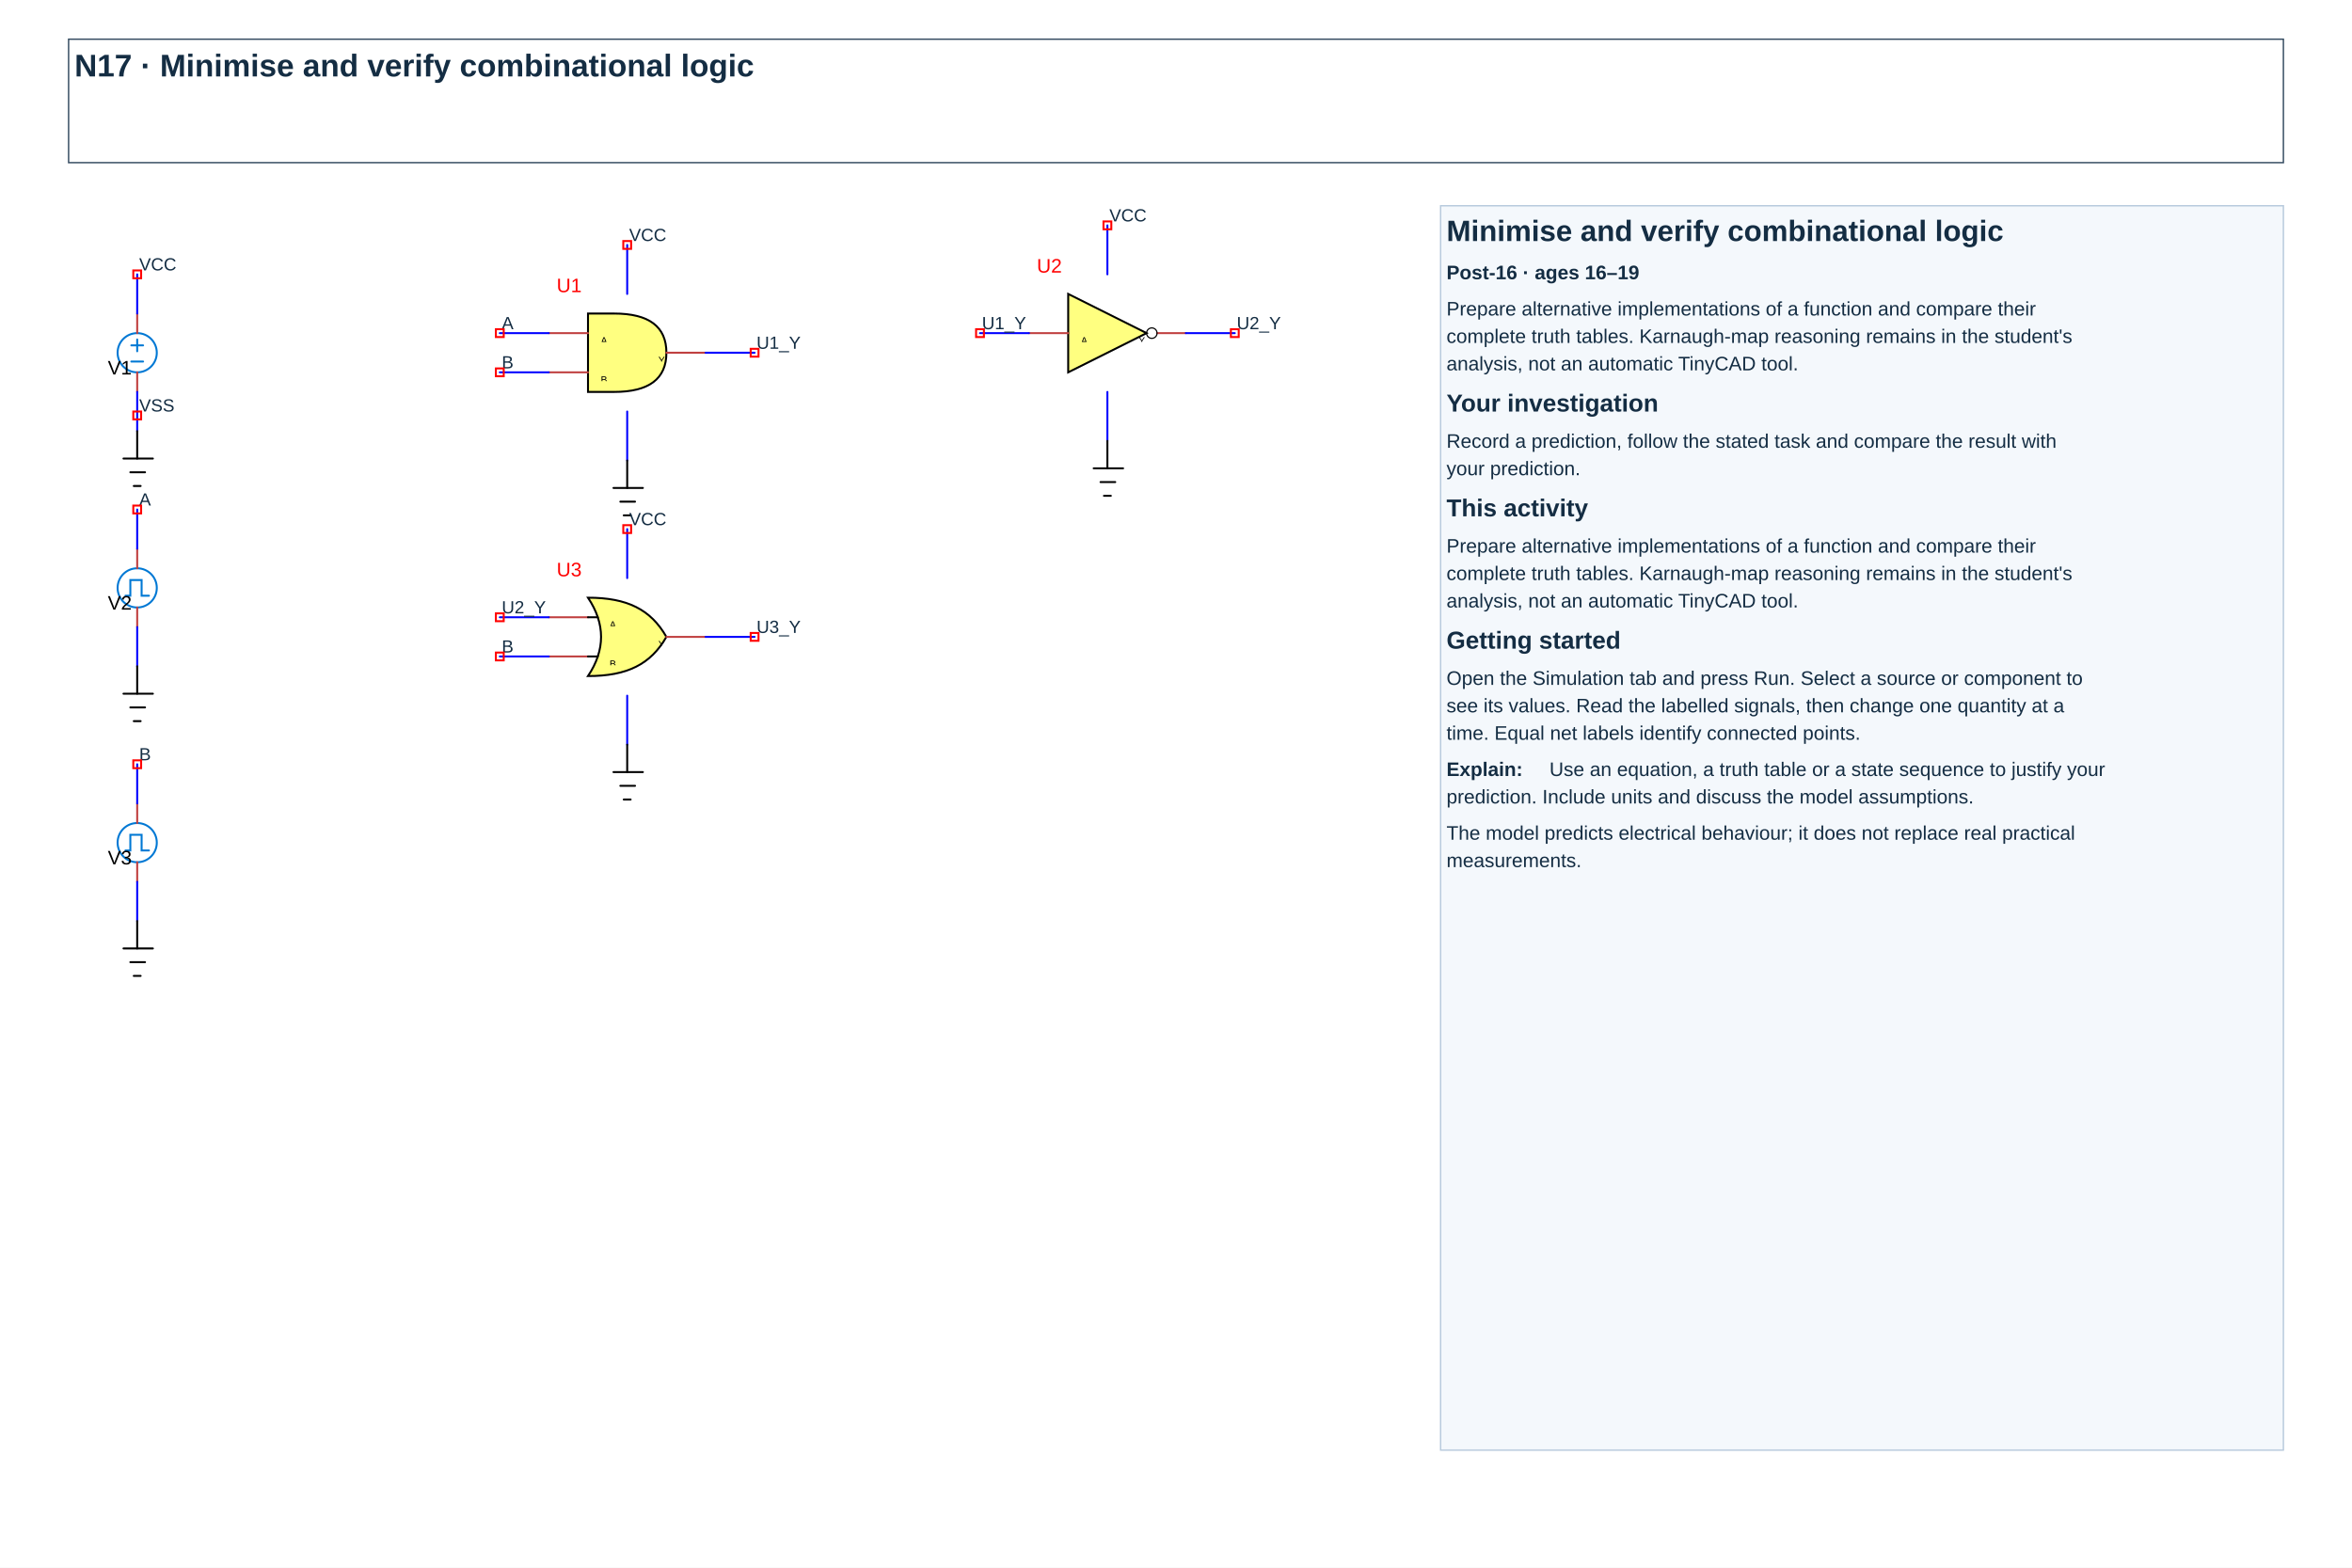
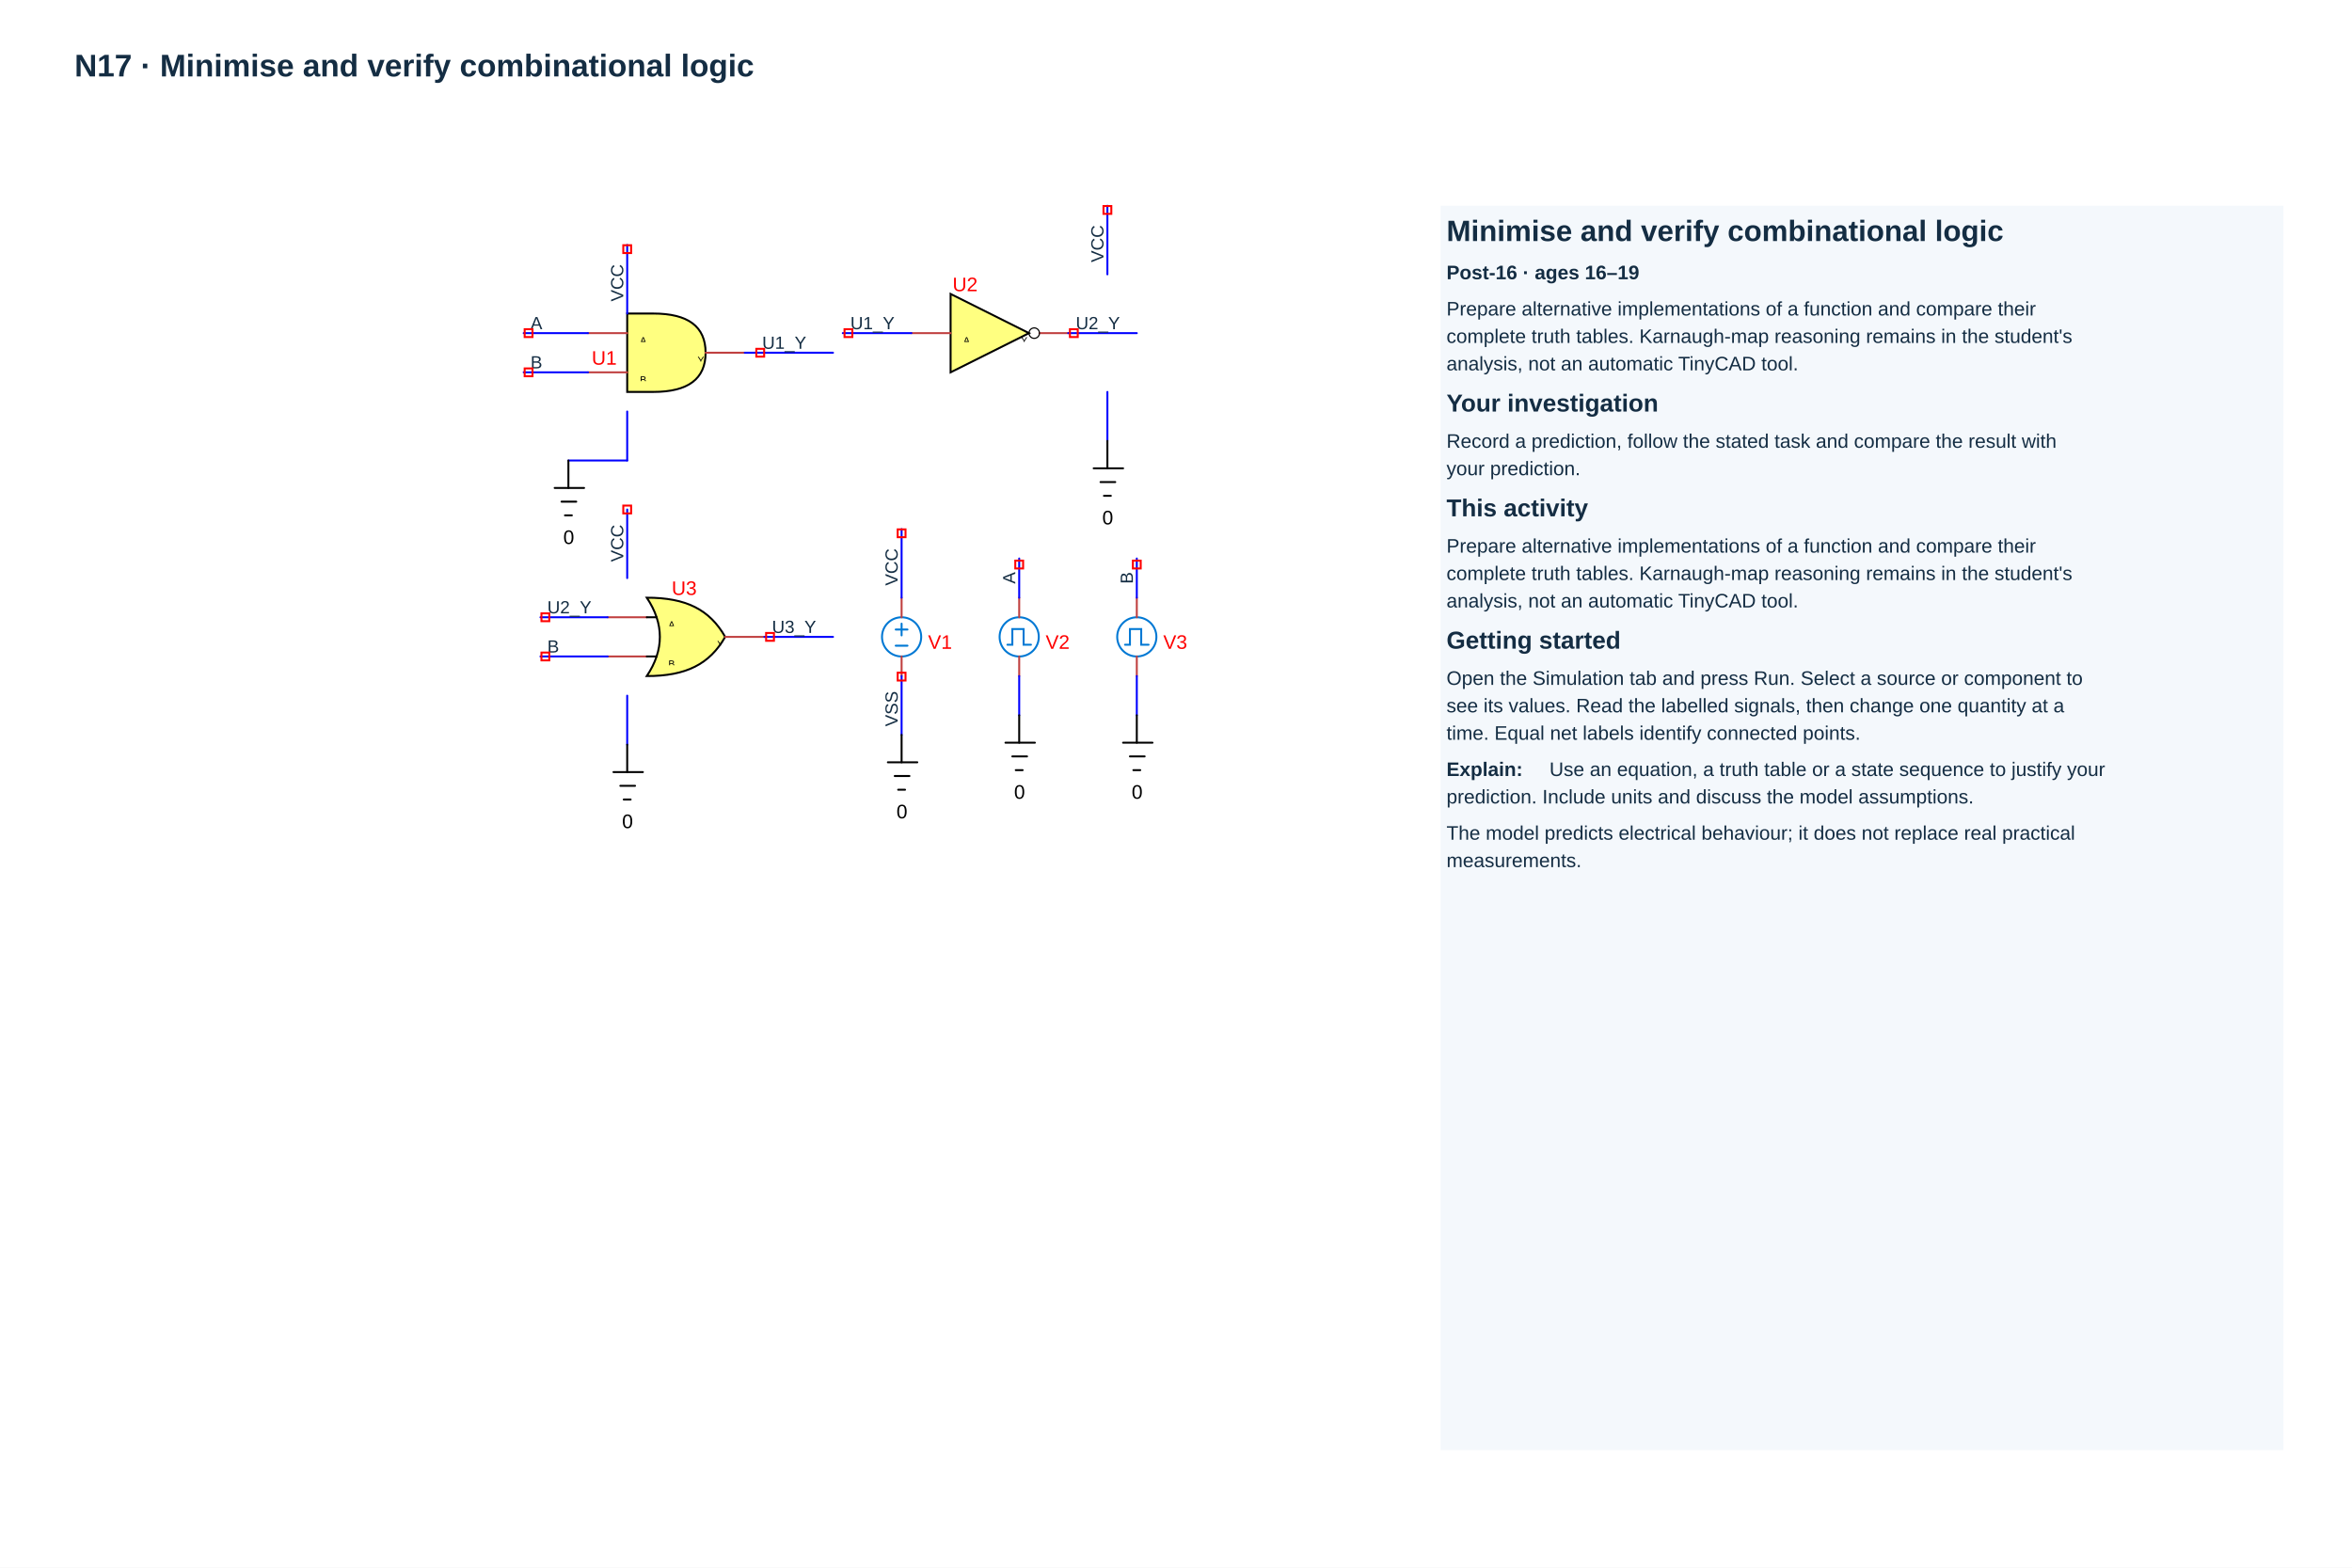
<svg xmlns="http://www.w3.org/2000/svg" width="1800" height="1200" viewBox="0 0 1200 800">
  <rect width="1200" height="800" fill="white" />
  <defs>
    <filter id="dropshadow" height="130%">
      <feGaussianBlur in="SourceAlpha" stdDeviation="3" />
      <feOffset dx="1" dy="1" result="offsetblur" />
      <feMerge>
        <feMergeNode />
        <feMergeNode in="SourceGraphic" />
      </feMerge>
    </filter>
  </defs>
-   <ellipse cx="70" cy="180" rx="10" ry="10" style="fill:none;stroke:#0078d4;stroke-width:1" />
-   <rect x="60" y="160" rx="0" ry="0" width="20" height="40" style="fill:none" />
-   <path d="M67 176.25 L73 176.25" style="fill:none;stroke:#0078d4;stroke-width:1" stroke-linecap="round" />
-   <path d="M70 173.25 L70 179.25" style="fill:none;stroke:#0078d4;stroke-width:1" stroke-linecap="round" />
-   <path d="M67 184.5 L73 184.5" style="fill:none;stroke:#0078d4;stroke-width:1" stroke-linecap="round" />
-   <g transform="rotate(90 70,160)">
-     <line x1="70" y1="160" x2="80" y2="160" stroke-linecap="round" />
-     <g style="fill:none;stroke:black;stroke-width:1">
-       <g style="stroke:#c04040">
-         <line x1="70" y1="160" x2="80" y2="160" stroke-linecap="round" />
-       </g>
-       <g style="stroke-width:0.6" />
-     </g>
-   </g>
-   <g transform="rotate(270 70,200)">
-     <line x1="70" y1="200" x2="80" y2="200" stroke-linecap="round" />
-     <g style="fill:none;stroke:black;stroke-width:1">
-       <g style="stroke:#c04040">
-         <line x1="70" y1="200" x2="80" y2="200" stroke-linecap="round" />
-       </g>
-       <g style="stroke-width:0.6" />
-     </g>
-   </g>
-   <g transform="translate( 54 181.1)">
-     <text x="1" y="10" fill="#000000" style="pointer-events:none;font-size:10px;font-family:Arial;font-weight:normal;font-style:normal;white-space:pre">
+   <ellipse cx="460" cy="325" rx="10" ry="10" style="fill:none;stroke:#0078d4;stroke-width:1" />
+   <rect x="450" y="305" rx="0" ry="0" width="20" height="40" style="fill:none" />
+   <path d="M457 321.25 L463 321.25" style="fill:none;stroke:#0078d4;stroke-width:1" stroke-linecap="round" />
+   <path d="M460 318.25 L460 324.25" style="fill:none;stroke:#0078d4;stroke-width:1" stroke-linecap="round" />
+   <path d="M457 329.5 L463 329.5" style="fill:none;stroke:#0078d4;stroke-width:1" stroke-linecap="round" />
+   <g transform="rotate(90 460,305)">
+     <line x1="460" y1="305" x2="470" y2="305" stroke-linecap="round" />
+     <g style="fill:none;stroke:black;stroke-width:1">
+       <g style="stroke:#c04040">
+         <line x1="460" y1="305" x2="470" y2="305" stroke-linecap="round" />
+       </g>
+       <g style="stroke-width:0.6" />
+     </g>
+   </g>
+   <g transform="rotate(270 460,345)">
+     <line x1="460" y1="345" x2="470" y2="345" stroke-linecap="round" />
+     <g style="fill:none;stroke:black;stroke-width:1">
+       <g style="stroke:#c04040">
+         <line x1="460" y1="345" x2="470" y2="345" stroke-linecap="round" />
+       </g>
+       <g style="stroke-width:0.6" />
+     </g>
+   </g>
+   <g transform="translate( 472.5 321.1)">
+     <text x="1" y="10" fill="#FF0000" style="pointer-events:none;font-size:10px;font-family:Arial;font-weight:normal;font-style:normal;white-space:pre">
      <tspan>V1</tspan>
    </text>
  </g>
-   <path d="M70 160 L70 140" style="fill:none;stroke:#0000ff;stroke-width:1" stroke-linecap="round" />
-   <g transform="translate( 70 128.99)">
+   <path d="M460 305 L460 270" style="fill:none;stroke:#0000ff;stroke-width:1" stroke-linecap="round" />
+   <g transform="translate( 448.99 299.8627) rotate( 270 0 0 )">
    <text x="1" y="9" fill="#142d43" style="pointer-events:none;font-size:9px;font-family:Arial;font-weight:normal;font-style:normal;white-space:pre">
      <tspan>VCC</tspan>
    </text>
  </g>
-   <rect x="68" y="138" width="4" height="4" style="stroke:red;stroke-width:1;fill:none" />
-   <path d="M70 200 L70 220" style="fill:none;stroke:#0000ff;stroke-width:1" stroke-linecap="round" />
-   <g transform="">
-     <line x1="70" y1="220" x2="70" y2="234" style="fill:none;stroke:#000000;stroke-width:1;stroke-linecap:round" />
-     <path d="M63 234 L78 234 M66.5 241 L74 241 M71.75 248 L68.25 248" style="fill:none;stroke:#000000;stroke-width:1;stroke-linecap:round" />
-   </g>
-   <g transform="translate( 70 200.99)">
+   <rect x="458" y="270.137" width="4" height="4" style="stroke:red;stroke-width:1;fill:none" />
+   <path d="M460 345 L460 375" style="fill:none;stroke:#0000ff;stroke-width:1" stroke-linecap="round" />
+   <g transform="translate( 456.3945 407.6)">
+     <text x="1" y="10" fill="#000000" style="pointer-events:none;font-size:10px;font-family:Arial;font-weight:normal;font-style:normal;white-space:pre">
+       <tspan>0</tspan>
+     </text>
+   </g>
+   <g transform="">
+     <line x1="460" y1="375" x2="460" y2="389" style="fill:none;stroke:#000000;stroke-width:1;stroke-linecap:round" />
+     <path d="M453 389 L468 389 M456.5 396 L464 396 M461.75 403 L458.25 403" style="fill:none;stroke:#000000;stroke-width:1;stroke-linecap:round" />
+   </g>
+   <g transform="translate( 448.99 371.7229) rotate( 270 0 0 )">
    <text x="1" y="9" fill="#142d43" style="pointer-events:none;font-size:9px;font-family:Arial;font-weight:normal;font-style:normal;white-space:pre">
      <tspan>VSS</tspan>
    </text>
  </g>
-   <rect x="68" y="210" width="4" height="4" style="stroke:red;stroke-width:1;fill:none" />
-   <path d="M300 160 L313.333 160 Q340 160 340 180 Q340 200 313.333 200 L300 200 L300 160 Z" style="fill:#ffff80;stroke:#000000;stroke-width:1" stroke-linecap="round" />
-   <g transform="">
-     <line x1="280" y1="170" x2="300" y2="170" stroke-linecap="round" />
-     <g style="fill:none;stroke:black;stroke-width:1">
-       <g style="stroke:#c04040">
-         <line x1="280" y1="170" x2="300" y2="170" stroke-linecap="round" />
-       </g>
-       <g style="stroke-width:0.6" />
-     </g>
-   </g>
-   <rect x="303.5" y="167.5" rx="0" ry="0" width="8.342" height="7" style="fill:none" />
-   <g transform="translate(303.5 167.5)" style="pointer-events:none">
+   <rect x="458" y="343.277" width="4" height="4" style="stroke:red;stroke-width:1;fill:none" />
+   <path d="M320 160 L333.333 160 Q360 160 360 180 Q360 200 333.333 200 L320 200 L320 160 Z" style="fill:#ffff80;stroke:#000000;stroke-width:1" stroke-linecap="round" />
+   <g transform="">
+     <line x1="300" y1="170" x2="320" y2="170" stroke-linecap="round" />
+     <g style="fill:none;stroke:black;stroke-width:1">
+       <g style="stroke:#c04040">
+         <line x1="300" y1="170" x2="320" y2="170" stroke-linecap="round" />
+       </g>
+       <g style="stroke-width:0.6" />
+     </g>
+   </g>
+   <rect x="323.5" y="167.5" rx="0" ry="0" width="8.342" height="7" style="fill:none" />
+   <g transform="translate(323.5 167.5)" style="pointer-events:none">
    <svg width="8.342" height="7" overflow="hidden" data-markdown="true">
      <text x="3" y="8" fill="#000000" font-family="Arial" font-size="5" font-weight="normal" font-style="normal" xml:space="preserve" style="white-space:pre">A</text>
    </svg>
  </g>
  <g transform="">
-     <line x1="280" y1="190" x2="300" y2="190" stroke-linecap="round" />
-     <g style="fill:none;stroke:black;stroke-width:1">
-       <g style="stroke:#c04040">
-         <line x1="280" y1="190" x2="300" y2="190" stroke-linecap="round" />
-       </g>
-       <g style="stroke-width:0.6" />
-     </g>
-   </g>
-   <rect x="303.5" y="187.5" rx="0" ry="0" width="8.342" height="7" style="fill:none" />
-   <g transform="translate(303.5 187.5)" style="pointer-events:none">
+     <line x1="300" y1="190" x2="320" y2="190" stroke-linecap="round" />
+     <g style="fill:none;stroke:black;stroke-width:1">
+       <g style="stroke:#c04040">
+         <line x1="300" y1="190" x2="320" y2="190" stroke-linecap="round" />
+       </g>
+       <g style="stroke-width:0.6" />
+     </g>
+   </g>
+   <rect x="323.5" y="187.5" rx="0" ry="0" width="8.342" height="7" style="fill:none" />
+   <g transform="translate(323.5 187.5)" style="pointer-events:none">
    <svg width="8.342" height="7" overflow="hidden" data-markdown="true">
      <text x="3" y="8" fill="#000000" font-family="Arial" font-size="5" font-weight="normal" font-style="normal" xml:space="preserve" style="white-space:pre">B</text>
    </svg>
  </g>
-   <g transform="rotate(180 360,180)">
-     <line x1="360" y1="180" x2="380" y2="180" stroke-linecap="round" />
-     <g style="fill:none;stroke:black;stroke-width:1">
-       <g style="stroke:#c04040">
-         <line x1="360" y1="180" x2="380" y2="180" stroke-linecap="round" />
-       </g>
-       <g style="stroke-width:0.6" />
-     </g>
-   </g>
-   <rect x="332.9" y="177.5" rx="0" ry="0" width="8.342" height="7" style="fill:none" />
-   <g transform="translate(332.9 177.5)" style="pointer-events:none">
+   <g transform="rotate(180 380,180)">
+     <line x1="380" y1="180" x2="400" y2="180" stroke-linecap="round" />
+     <g style="fill:none;stroke:black;stroke-width:1">
+       <g style="stroke:#c04040">
+         <line x1="380" y1="180" x2="400" y2="180" stroke-linecap="round" />
+       </g>
+       <g style="stroke-width:0.6" />
+     </g>
+   </g>
+   <rect x="352.9" y="177.5" rx="0" ry="0" width="8.342" height="7" style="fill:none" />
+   <g transform="translate(352.9 177.5)" style="pointer-events:none">
    <svg width="8.342" height="7" overflow="hidden" data-markdown="true">
      <text x="3" y="8" fill="#000000" font-family="Arial" font-size="5" font-weight="normal" font-style="normal" xml:space="preserve" style="white-space:pre">Y</text>
    </svg>
  </g>
-   <g transform="translate( 283 139.1)">
+   <g transform="translate( 300.8945 176.1)">
    <text x="1" y="10" fill="#FF0000" style="pointer-events:none;font-size:10px;font-family:Arial;font-weight:normal;font-style:normal;white-space:pre">
      <tspan>U1</tspan>
    </text>
  </g>
-   <path d="M280 170 L255 170" style="fill:none;stroke:#0000ff;stroke-width:1" stroke-linecap="round" />
-   <g transform="translate( 255 158.99)">
+   <path d="M300 170 L267.185 170" style="fill:none;stroke:#0000ff;stroke-width:1" stroke-linecap="round" />
+   <g transform="translate( 269.6848 158.99)">
    <text x="1" y="9" fill="#142d43" style="pointer-events:none;font-size:9px;font-family:Arial;font-weight:normal;font-style:normal;white-space:pre">
      <tspan>A</tspan>
    </text>
  </g>
-   <rect x="253" y="168" width="4" height="4" style="stroke:red;stroke-width:1;fill:none" />
-   <path d="M280 190 L255 190" style="fill:none;stroke:#0000ff;stroke-width:1" stroke-linecap="round" />
-   <g transform="translate( 255 178.99)">
+   <rect x="267.685" y="168" width="4" height="4" style="stroke:red;stroke-width:1;fill:none" />
+   <path d="M300 190 L267.185 190" style="fill:none;stroke:#0000ff;stroke-width:1" stroke-linecap="round" />
+   <g transform="translate( 269.6848 178.99)">
    <text x="1" y="9" fill="#142d43" style="pointer-events:none;font-size:9px;font-family:Arial;font-weight:normal;font-style:normal;white-space:pre">
      <tspan>B</tspan>
    </text>
  </g>
-   <rect x="253" y="188" width="4" height="4" style="stroke:red;stroke-width:1;fill:none" />
-   <path d="M360 180 L385 180" style="fill:none;stroke:#0000ff;stroke-width:1" stroke-linecap="round" />
-   <g transform="translate( 385 168.99)">
+   <rect x="267.685" y="188" width="4" height="4" style="stroke:red;stroke-width:1;fill:none" />
+   <path d="M380 180 L425 180" style="fill:none;stroke:#0000ff;stroke-width:1" stroke-linecap="round" />
+   <g transform="translate( 387.875 168.99)">
    <text x="1" y="9" fill="#142d43" style="pointer-events:none;font-size:9px;font-family:Arial;font-weight:normal;font-style:normal;white-space:pre">
      <tspan>U1_Y</tspan>
    </text>
  </g>
-   <rect x="383" y="178" width="4" height="4" style="stroke:red;stroke-width:1;fill:none" />
-   <path d="M320 150 L320 125" style="fill:none;stroke:#0000ff;stroke-width:1" stroke-linecap="round" />
-   <g transform="translate( 320 113.99)">
+   <rect x="385.875" y="178" width="4" height="4" style="stroke:red;stroke-width:1;fill:none" />
+   <path d="M320 160 L320 125" style="fill:none;stroke:#0000ff;stroke-width:1" stroke-linecap="round" />
+   <g transform="translate( 308.99 154.8627) rotate( 270 0 0 )">
    <text x="1" y="9" fill="#142d43" style="pointer-events:none;font-size:9px;font-family:Arial;font-weight:normal;font-style:normal;white-space:pre">
      <tspan>VCC</tspan>
    </text>
  </g>
-   <rect x="318" y="123" width="4" height="4" style="stroke:red;stroke-width:1;fill:none" />
+   <rect x="318" y="125.137" width="4" height="4" style="stroke:red;stroke-width:1;fill:none" />
  <path d="M320 210 L320 235" style="fill:none;stroke:#0000ff;stroke-width:1" stroke-linecap="round" />
-   <g transform="">
-     <line x1="320" y1="235" x2="320" y2="249" style="fill:none;stroke:#000000;stroke-width:1;stroke-linecap:round" />
-     <path d="M313 249 L328 249 M316.5 256 L324 256 M321.75 263 L318.25 263" style="fill:none;stroke:#000000;stroke-width:1;stroke-linecap:round" />
-   </g>
-   <path d="M545 150 L585 170 L545 190 L545 150 Z" style="fill:#ffff80;stroke:#000000;stroke-width:1" stroke-linecap="round" />
-   <g transform="">
-     <line x1="525" y1="170" x2="545" y2="170" stroke-linecap="round" />
-     <g style="fill:none;stroke:black;stroke-width:1">
-       <g style="stroke:#c04040">
-         <line x1="525" y1="170" x2="545" y2="170" stroke-linecap="round" />
-       </g>
-       <g style="stroke-width:0.6" />
-     </g>
-   </g>
-   <rect x="548.5" y="167.5" rx="0" ry="0" width="8.342" height="7" style="fill:none" />
-   <g transform="translate(548.5 167.5)" style="pointer-events:none">
+   <path d="M320 235 L290 235" style="fill:none;stroke:#0000ff;stroke-width:1" stroke-linecap="round" />
+   <g transform="translate( 286.3945 267.6)">
+     <text x="1" y="10" fill="#000000" style="pointer-events:none;font-size:10px;font-family:Arial;font-weight:normal;font-style:normal;white-space:pre">
+       <tspan>0</tspan>
+     </text>
+   </g>
+   <g transform="">
+     <line x1="290" y1="235" x2="290" y2="249" style="fill:none;stroke:#000000;stroke-width:1;stroke-linecap:round" />
+     <path d="M283 249 L298 249 M286.5 256 L294 256 M291.75 263 L288.25 263" style="fill:none;stroke:#000000;stroke-width:1;stroke-linecap:round" />
+   </g>
+   <path d="M485 150 L525 170 L485 190 L485 150 Z" style="fill:#ffff80;stroke:#000000;stroke-width:1" stroke-linecap="round" />
+   <g transform="">
+     <line x1="465" y1="170" x2="485" y2="170" stroke-linecap="round" />
+     <g style="fill:none;stroke:black;stroke-width:1">
+       <g style="stroke:#c04040">
+         <line x1="465" y1="170" x2="485" y2="170" stroke-linecap="round" />
+       </g>
+       <g style="stroke-width:0.6" />
+     </g>
+   </g>
+   <rect x="488.5" y="167.5" rx="0" ry="0" width="8.342" height="7" style="fill:none" />
+   <g transform="translate(488.5 167.5)" style="pointer-events:none">
    <svg width="8.342" height="7" overflow="hidden" data-markdown="true">
      <text x="3" y="8" fill="#000000" font-family="Arial" font-size="5" font-weight="normal" font-style="normal" xml:space="preserve" style="white-space:pre">A</text>
    </svg>
  </g>
-   <g transform="rotate(180 605,170)">
-     <line x1="605" y1="170" x2="619.667" y2="170" stroke-linecap="round" />
-     <g style="fill:none;stroke:black;stroke-width:1">
-       <g style="stroke:#c04040">
-         <line x1="605" y1="170" x2="619.667" y2="170" stroke-linecap="round" />
+   <g transform="rotate(180 545,170)">
+     <line x1="545" y1="170" x2="559.667" y2="170" stroke-linecap="round" />
+     <g style="fill:none;stroke:black;stroke-width:1">
+       <g style="stroke:#c04040">
+         <line x1="545" y1="170" x2="559.667" y2="170" stroke-linecap="round" />
      </g>
      <g style="stroke-width:0.6">
-         <circle cx="622.333" cy="170" r="2.667" />
-       </g>
-     </g>
-   </g>
-   <rect x="577.9" y="167.5" rx="0" ry="0" width="8.342" height="7" style="fill:none" />
-   <g transform="translate(577.9 167.5)" style="pointer-events:none">
+         <circle cx="562.333" cy="170" r="2.667" />
+       </g>
+     </g>
+   </g>
+   <rect x="517.9" y="167.5" rx="0" ry="0" width="8.342" height="7" style="fill:none" />
+   <g transform="translate(517.9 167.5)" style="pointer-events:none">
    <svg width="8.342" height="7" overflow="hidden" data-markdown="true">
      <text x="3" y="8" fill="#000000" font-family="Arial" font-size="5" font-weight="normal" font-style="normal" xml:space="preserve" style="white-space:pre">Y</text>
    </svg>
  </g>
-   <g transform="translate( 528 129.1)">
+   <g transform="translate( 485 138.6)">
    <text x="1" y="10" fill="#FF0000" style="pointer-events:none;font-size:10px;font-family:Arial;font-weight:normal;font-style:normal;white-space:pre">
      <tspan>U2</tspan>
    </text>
  </g>
-   <path d="M525 170 L500 170" style="fill:none;stroke:#0000ff;stroke-width:1" stroke-linecap="round" />
-   <g transform="translate( 500 158.99)">
+   <path d="M465 170 L430 170" style="fill:none;stroke:#0000ff;stroke-width:1" stroke-linecap="round" />
+   <g transform="translate( 432.875 158.99)">
    <text x="1" y="9" fill="#142d43" style="pointer-events:none;font-size:9px;font-family:Arial;font-weight:normal;font-style:normal;white-space:pre">
      <tspan>U1_Y</tspan>
    </text>
  </g>
-   <rect x="498" y="168" width="4" height="4" style="stroke:red;stroke-width:1;fill:none" />
-   <path d="M605 170 L630 170" style="fill:none;stroke:#0000ff;stroke-width:1" stroke-linecap="round" />
-   <g transform="translate( 630 158.99)">
+   <rect x="430.875" y="168" width="4" height="4" style="stroke:red;stroke-width:1;fill:none" />
+   <path d="M545 170 L580 170" style="fill:none;stroke:#0000ff;stroke-width:1" stroke-linecap="round" />
+   <g transform="translate( 547.875 158.99)">
    <text x="1" y="9" fill="#142d43" style="pointer-events:none;font-size:9px;font-family:Arial;font-weight:normal;font-style:normal;white-space:pre">
      <tspan>U2_Y</tspan>
    </text>
  </g>
-   <rect x="628" y="168" width="4" height="4" style="stroke:red;stroke-width:1;fill:none" />
-   <path d="M565 140 L565 115" style="fill:none;stroke:#0000ff;stroke-width:1" stroke-linecap="round" />
-   <g transform="translate( 565 103.99)">
+   <rect x="545.875" y="168" width="4" height="4" style="stroke:red;stroke-width:1;fill:none" />
+   <path d="M565 140 L565 105" style="fill:none;stroke:#0000ff;stroke-width:1" stroke-linecap="round" />
+   <g transform="translate( 553.99 134.8627) rotate( 270 0 0 )">
    <text x="1" y="9" fill="#142d43" style="pointer-events:none;font-size:9px;font-family:Arial;font-weight:normal;font-style:normal;white-space:pre">
      <tspan>VCC</tspan>
    </text>
  </g>
-   <rect x="563" y="113" width="4" height="4" style="stroke:red;stroke-width:1;fill:none" />
+   <rect x="563" y="105.137" width="4" height="4" style="stroke:red;stroke-width:1;fill:none" />
  <path d="M565 200 L565 225" style="fill:none;stroke:#0000ff;stroke-width:1" stroke-linecap="round" />
+   <g transform="translate( 561.3945 257.6)">
+     <text x="1" y="10" fill="#000000" style="pointer-events:none;font-size:10px;font-family:Arial;font-weight:normal;font-style:normal;white-space:pre">
+       <tspan>0</tspan>
+     </text>
+   </g>
  <g transform="">
    <line x1="565" y1="225" x2="565" y2="239" style="fill:none;stroke:#000000;stroke-width:1;stroke-linecap:round" />
    <path d="M558 239 L573 239 M561.5 246 L569 246 M566.75 253 L563.25 253" style="fill:none;stroke:#000000;stroke-width:1;stroke-linecap:round" />
  </g>
-   <path d="M300 305 C320 305 332 311 340 325 C332 339 320 345 300 345 Q313.333 325 300 305 Z" style="fill:#ffff80;stroke:#000000;stroke-width:1" stroke-linecap="round" />
-   <g transform="">
-     <line x1="280" y1="315" x2="300" y2="315" stroke-linecap="round" />
-     <g style="fill:none;stroke:black;stroke-width:1">
-       <g style="stroke:#c04040">
-         <line x1="280" y1="315" x2="300" y2="315" stroke-linecap="round" />
-       </g>
-       <g style="stroke-width:0.6" />
-     </g>
-   </g>
-   <path d="M300 315 L305 315" style="fill:none;stroke:#000000;stroke-width:1" stroke-linecap="round" />
-   <rect x="308" y="312.5" rx="0" ry="0" width="8.342" height="7" style="fill:none" />
-   <g transform="translate(308 312.5)" style="pointer-events:none">
+   <path d="M330 305 C350 305 362 311 370 325 C362 339 350 345 330 345 Q343.333 325 330 305 Z" style="fill:#ffff80;stroke:#000000;stroke-width:1" stroke-linecap="round" />
+   <g transform="">
+     <line x1="310" y1="315" x2="330" y2="315" stroke-linecap="round" />
+     <g style="fill:none;stroke:black;stroke-width:1">
+       <g style="stroke:#c04040">
+         <line x1="310" y1="315" x2="330" y2="315" stroke-linecap="round" />
+       </g>
+       <g style="stroke-width:0.6" />
+     </g>
+   </g>
+   <path d="M330 315 L335 315" style="fill:none;stroke:#000000;stroke-width:1" stroke-linecap="round" />
+   <rect x="338" y="312.5" rx="0" ry="0" width="8.342" height="7" style="fill:none" />
+   <g transform="translate(338 312.5)" style="pointer-events:none">
    <svg width="8.342" height="7" overflow="hidden" data-markdown="true">
      <text x="3" y="8" fill="#000000" font-family="Arial" font-size="5" font-weight="normal" font-style="normal" xml:space="preserve" style="white-space:pre">A</text>
    </svg>
  </g>
  <g transform="">
-     <line x1="280" y1="335" x2="300" y2="335" stroke-linecap="round" />
-     <g style="fill:none;stroke:black;stroke-width:1">
-       <g style="stroke:#c04040">
-         <line x1="280" y1="335" x2="300" y2="335" stroke-linecap="round" />
-       </g>
-       <g style="stroke-width:0.6" />
-     </g>
-   </g>
-   <path d="M300 335 L305 335" style="fill:none;stroke:#000000;stroke-width:1" stroke-linecap="round" />
-   <rect x="308" y="332.5" rx="0" ry="0" width="8.342" height="7" style="fill:none" />
-   <g transform="translate(308 332.5)" style="pointer-events:none">
+     <line x1="310" y1="335" x2="330" y2="335" stroke-linecap="round" />
+     <g style="fill:none;stroke:black;stroke-width:1">
+       <g style="stroke:#c04040">
+         <line x1="310" y1="335" x2="330" y2="335" stroke-linecap="round" />
+       </g>
+       <g style="stroke-width:0.6" />
+     </g>
+   </g>
+   <path d="M330 335 L335 335" style="fill:none;stroke:#000000;stroke-width:1" stroke-linecap="round" />
+   <rect x="338" y="332.5" rx="0" ry="0" width="8.342" height="7" style="fill:none" />
+   <g transform="translate(338 332.5)" style="pointer-events:none">
    <svg width="8.342" height="7" overflow="hidden" data-markdown="true">
      <text x="3" y="8" fill="#000000" font-family="Arial" font-size="5" font-weight="normal" font-style="normal" xml:space="preserve" style="white-space:pre">B</text>
    </svg>
  </g>
-   <g transform="rotate(180 360,325)">
-     <line x1="360" y1="325" x2="380" y2="325" stroke-linecap="round" />
-     <g style="fill:none;stroke:black;stroke-width:1">
-       <g style="stroke:#c04040">
-         <line x1="360" y1="325" x2="380" y2="325" stroke-linecap="round" />
-       </g>
-       <g style="stroke-width:0.6" />
-     </g>
-   </g>
-   <rect x="332.9" y="322.5" rx="0" ry="0" width="8.342" height="7" style="fill:none" />
-   <g transform="translate(332.9 322.5)" style="pointer-events:none">
+   <g transform="rotate(180 390,325)">
+     <line x1="390" y1="325" x2="410" y2="325" stroke-linecap="round" />
+     <g style="fill:none;stroke:black;stroke-width:1">
+       <g style="stroke:#c04040">
+         <line x1="390" y1="325" x2="410" y2="325" stroke-linecap="round" />
+       </g>
+       <g style="stroke-width:0.6" />
+     </g>
+   </g>
+   <rect x="362.9" y="322.5" rx="0" ry="0" width="8.342" height="7" style="fill:none" />
+   <g transform="translate(362.9 322.5)" style="pointer-events:none">
    <svg width="8.342" height="7" overflow="hidden" data-markdown="true">
      <text x="3" y="8" fill="#000000" font-family="Arial" font-size="5" font-weight="normal" font-style="normal" xml:space="preserve" style="white-space:pre">Y</text>
    </svg>
  </g>
-   <g transform="translate( 283 284.1)">
+   <g transform="translate( 341.6973 293.6)">
    <text x="1" y="10" fill="#FF0000" style="pointer-events:none;font-size:10px;font-family:Arial;font-weight:normal;font-style:normal;white-space:pre">
      <tspan>U3</tspan>
    </text>
  </g>
-   <path d="M280 315 L255 315" style="fill:none;stroke:#0000ff;stroke-width:1" stroke-linecap="round" />
-   <g transform="translate( 255 303.99)">
+   <path d="M310 315 L275.75 315" style="fill:none;stroke:#0000ff;stroke-width:1" stroke-linecap="round" />
+   <g transform="translate( 278.25 303.99)">
    <text x="1" y="9" fill="#142d43" style="pointer-events:none;font-size:9px;font-family:Arial;font-weight:normal;font-style:normal;white-space:pre">
      <tspan>U2_Y</tspan>
    </text>
  </g>
-   <rect x="253" y="313" width="4" height="4" style="stroke:red;stroke-width:1;fill:none" />
-   <path d="M280 335 L255 335" style="fill:none;stroke:#0000ff;stroke-width:1" stroke-linecap="round" />
-   <g transform="translate( 255 323.99)">
+   <rect x="276.25" y="313" width="4" height="4" style="stroke:red;stroke-width:1;fill:none" />
+   <path d="M310 335 L275.75 335" style="fill:none;stroke:#0000ff;stroke-width:1" stroke-linecap="round" />
+   <g transform="translate( 278.25 323.99)">
    <text x="1" y="9" fill="#142d43" style="pointer-events:none;font-size:9px;font-family:Arial;font-weight:normal;font-style:normal;white-space:pre">
      <tspan>B</tspan>
    </text>
  </g>
-   <rect x="253" y="333" width="4" height="4" style="stroke:red;stroke-width:1;fill:none" />
-   <path d="M360 325 L385 325" style="fill:none;stroke:#0000ff;stroke-width:1" stroke-linecap="round" />
-   <g transform="translate( 385 313.99)">
+   <rect x="276.25" y="333" width="4" height="4" style="stroke:red;stroke-width:1;fill:none" />
+   <path d="M390 325 L425 325" style="fill:none;stroke:#0000ff;stroke-width:1" stroke-linecap="round" />
+   <g transform="translate( 392.875 313.99)">
    <text x="1" y="9" fill="#142d43" style="pointer-events:none;font-size:9px;font-family:Arial;font-weight:normal;font-style:normal;white-space:pre">
      <tspan>U3_Y</tspan>
    </text>
  </g>
-   <rect x="383" y="323" width="4" height="4" style="stroke:red;stroke-width:1;fill:none" />
-   <path d="M320 295 L320 270" style="fill:none;stroke:#0000ff;stroke-width:1" stroke-linecap="round" />
-   <g transform="translate( 320 258.99)">
+   <rect x="390.875" y="323" width="4" height="4" style="stroke:red;stroke-width:1;fill:none" />
+   <path d="M320 295 L320 260" style="fill:none;stroke:#0000ff;stroke-width:1" stroke-linecap="round" />
+   <g transform="translate( 308.99 287.7254) rotate( 270 0 0 )">
    <text x="1" y="9" fill="#142d43" style="pointer-events:none;font-size:9px;font-family:Arial;font-weight:normal;font-style:normal;white-space:pre">
      <tspan>VCC</tspan>
    </text>
  </g>
-   <rect x="318" y="268" width="4" height="4" style="stroke:red;stroke-width:1;fill:none" />
+   <rect x="318" y="258" width="4" height="4" style="stroke:red;stroke-width:1;fill:none" />
  <path d="M320 355 L320 380" style="fill:none;stroke:#0000ff;stroke-width:1" stroke-linecap="round" />
+   <g transform="translate( 316.3945 412.6)">
+     <text x="1" y="10" fill="#000000" style="pointer-events:none;font-size:10px;font-family:Arial;font-weight:normal;font-style:normal;white-space:pre">
+       <tspan>0</tspan>
+     </text>
+   </g>
  <g transform="">
    <line x1="320" y1="380" x2="320" y2="394" style="fill:none;stroke:#000000;stroke-width:1;stroke-linecap:round" />
    <path d="M313 394 L328 394 M316.5 401 L324 401 M321.75 408 L318.25 408" style="fill:none;stroke:#000000;stroke-width:1;stroke-linecap:round" />
  </g>
-   <ellipse cx="70" cy="300" rx="10" ry="10" style="fill:none;stroke:#0078d4;stroke-width:1" />
-   <rect x="60" y="280" rx="0" ry="0" width="20" height="40" style="fill:none" />
-   <path d="M64 304 L66.5 304 L66.5 296 L72.25 296 L72.25 304 L76 304" style="fill:none;stroke:#0078d4;stroke-width:1" stroke-linecap="round" />
-   <g transform="rotate(90 70,280)">
-     <line x1="70" y1="280" x2="80" y2="280" stroke-linecap="round" />
-     <g style="fill:none;stroke:black;stroke-width:1">
-       <g style="stroke:#c04040">
-         <line x1="70" y1="280" x2="80" y2="280" stroke-linecap="round" />
-       </g>
-       <g style="stroke-width:0.6" />
-     </g>
-   </g>
-   <g transform="rotate(270 70,320)">
-     <line x1="70" y1="320" x2="80" y2="320" stroke-linecap="round" />
-     <g style="fill:none;stroke:black;stroke-width:1">
-       <g style="stroke:#c04040">
-         <line x1="70" y1="320" x2="80" y2="320" stroke-linecap="round" />
-       </g>
-       <g style="stroke-width:0.6" />
-     </g>
-   </g>
-   <g transform="translate( 54 301.1)">
-     <text x="1" y="10" fill="#000000" style="pointer-events:none;font-size:10px;font-family:Arial;font-weight:normal;font-style:normal;white-space:pre">
+   <ellipse cx="520" cy="325" rx="10" ry="10" style="fill:none;stroke:#0078d4;stroke-width:1" />
+   <rect x="510" y="305" rx="0" ry="0" width="20" height="40" style="fill:none" />
+   <path d="M514 329 L516.5 329 L516.5 321 L522.25 321 L522.25 329 L526 329" style="fill:none;stroke:#0078d4;stroke-width:1" stroke-linecap="round" />
+   <g transform="rotate(90 520,305)">
+     <line x1="520" y1="305" x2="530" y2="305" stroke-linecap="round" />
+     <g style="fill:none;stroke:black;stroke-width:1">
+       <g style="stroke:#c04040">
+         <line x1="520" y1="305" x2="530" y2="305" stroke-linecap="round" />
+       </g>
+       <g style="stroke-width:0.6" />
+     </g>
+   </g>
+   <g transform="rotate(270 520,345)">
+     <line x1="520" y1="345" x2="530" y2="345" stroke-linecap="round" />
+     <g style="fill:none;stroke:black;stroke-width:1">
+       <g style="stroke:#c04040">
+         <line x1="520" y1="345" x2="530" y2="345" stroke-linecap="round" />
+       </g>
+       <g style="stroke-width:0.6" />
+     </g>
+   </g>
+   <g transform="translate( 532.5 321.1)">
+     <text x="1" y="10" fill="#FF0000" style="pointer-events:none;font-size:10px;font-family:Arial;font-weight:normal;font-style:normal;white-space:pre">
      <tspan>V2</tspan>
    </text>
  </g>
-   <path d="M70 280 L70 260" style="fill:none;stroke:#0000ff;stroke-width:1" stroke-linecap="round" />
-   <g transform="translate( 70 248.99)">
+   <path d="M520 305 L520 285" style="fill:none;stroke:#0000ff;stroke-width:1" stroke-linecap="round" />
+   <g transform="translate( 508.99 298.9076) rotate( 270 0 0 )">
    <text x="1" y="9" fill="#142d43" style="pointer-events:none;font-size:9px;font-family:Arial;font-weight:normal;font-style:normal;white-space:pre">
      <tspan>A</tspan>
    </text>
  </g>
-   <rect x="68" y="258" width="4" height="4" style="stroke:red;stroke-width:1;fill:none" />
-   <path d="M70 320 L70 340" style="fill:none;stroke:#0000ff;stroke-width:1" stroke-linecap="round" />
-   <g transform="">
-     <line x1="70" y1="340" x2="70" y2="354" style="fill:none;stroke:#000000;stroke-width:1;stroke-linecap:round" />
-     <path d="M63 354 L78 354 M66.5 361 L74 361 M71.75 368 L68.25 368" style="fill:none;stroke:#000000;stroke-width:1;stroke-linecap:round" />
-   </g>
-   <ellipse cx="70" cy="430" rx="10" ry="10" style="fill:none;stroke:#0078d4;stroke-width:1" />
-   <rect x="60" y="410" rx="0" ry="0" width="20" height="40" style="fill:none" />
-   <path d="M64 434 L66.5 434 L66.5 426 L72.25 426 L72.25 434 L76 434" style="fill:none;stroke:#0078d4;stroke-width:1" stroke-linecap="round" />
-   <g transform="rotate(90 70,410)">
-     <line x1="70" y1="410" x2="80" y2="410" stroke-linecap="round" />
-     <g style="fill:none;stroke:black;stroke-width:1">
-       <g style="stroke:#c04040">
-         <line x1="70" y1="410" x2="80" y2="410" stroke-linecap="round" />
-       </g>
-       <g style="stroke-width:0.6" />
-     </g>
-   </g>
-   <g transform="rotate(270 70,450)">
-     <line x1="70" y1="450" x2="80" y2="450" stroke-linecap="round" />
-     <g style="fill:none;stroke:black;stroke-width:1">
-       <g style="stroke:#c04040">
-         <line x1="70" y1="450" x2="80" y2="450" stroke-linecap="round" />
-       </g>
-       <g style="stroke-width:0.6" />
-     </g>
-   </g>
-   <g transform="translate( 54 431.1)">
-     <text x="1" y="10" fill="#000000" style="pointer-events:none;font-size:10px;font-family:Arial;font-weight:normal;font-style:normal;white-space:pre">
+   <rect x="518" y="286.092" width="4" height="4" style="stroke:red;stroke-width:1;fill:none" />
+   <path d="M520 345 L520 365" style="fill:none;stroke:#0000ff;stroke-width:1" stroke-linecap="round" />
+   <g transform="translate( 516.3945 397.6)">
+     <text x="1" y="10" fill="#000000" style="pointer-events:none;font-size:10px;font-family:Arial;font-weight:normal;font-style:normal;white-space:pre">
+       <tspan>0</tspan>
+     </text>
+   </g>
+   <g transform="">
+     <line x1="520" y1="365" x2="520" y2="379" style="fill:none;stroke:#000000;stroke-width:1;stroke-linecap:round" />
+     <path d="M513 379 L528 379 M516.5 386 L524 386 M521.75 393 L518.25 393" style="fill:none;stroke:#000000;stroke-width:1;stroke-linecap:round" />
+   </g>
+   <ellipse cx="580" cy="325" rx="10" ry="10" style="fill:none;stroke:#0078d4;stroke-width:1" />
+   <rect x="570" y="305" rx="0" ry="0" width="20" height="40" style="fill:none" />
+   <path d="M574 329 L576.5 329 L576.5 321 L582.25 321 L582.25 329 L586 329" style="fill:none;stroke:#0078d4;stroke-width:1" stroke-linecap="round" />
+   <g transform="rotate(90 580,305)">
+     <line x1="580" y1="305" x2="590" y2="305" stroke-linecap="round" />
+     <g style="fill:none;stroke:black;stroke-width:1">
+       <g style="stroke:#c04040">
+         <line x1="580" y1="305" x2="590" y2="305" stroke-linecap="round" />
+       </g>
+       <g style="stroke-width:0.6" />
+     </g>
+   </g>
+   <g transform="rotate(270 580,345)">
+     <line x1="580" y1="345" x2="590" y2="345" stroke-linecap="round" />
+     <g style="fill:none;stroke:black;stroke-width:1">
+       <g style="stroke:#c04040">
+         <line x1="580" y1="345" x2="590" y2="345" stroke-linecap="round" />
+       </g>
+       <g style="stroke-width:0.6" />
+     </g>
+   </g>
+   <g transform="translate( 592.5 321.1)">
+     <text x="1" y="10" fill="#FF0000" style="pointer-events:none;font-size:10px;font-family:Arial;font-weight:normal;font-style:normal;white-space:pre">
      <tspan>V3</tspan>
    </text>
  </g>
-   <path d="M70 410 L70 390" style="fill:none;stroke:#0000ff;stroke-width:1" stroke-linecap="round" />
-   <g transform="translate( 70 378.99)">
+   <path d="M580 305 L580 285" style="fill:none;stroke:#0000ff;stroke-width:1" stroke-linecap="round" />
+   <g transform="translate( 568.99 298.9076) rotate( 270 0 0 )">
    <text x="1" y="9" fill="#142d43" style="pointer-events:none;font-size:9px;font-family:Arial;font-weight:normal;font-style:normal;white-space:pre">
      <tspan>B</tspan>
    </text>
  </g>
-   <rect x="68" y="388" width="4" height="4" style="stroke:red;stroke-width:1;fill:none" />
-   <path d="M70 450 L70 470" style="fill:none;stroke:#0000ff;stroke-width:1" stroke-linecap="round" />
-   <g transform="">
-     <line x1="70" y1="470" x2="70" y2="484" style="fill:none;stroke:#000000;stroke-width:1;stroke-linecap:round" />
-     <path d="M63 484 L78 484 M66.5 491 L74 491 M71.75 498 L68.25 498" style="fill:none;stroke:#000000;stroke-width:1;stroke-linecap:round" />
-   </g>
-   <rect x="35" y="20" rx="0" ry="0" width="1130" height="63" style="fill:none;stroke:#32495f;stroke-width:0.7" />
+   <rect x="578" y="286.092" width="4" height="4" style="stroke:red;stroke-width:1;fill:none" />
+   <path d="M580 345 L580 365" style="fill:none;stroke:#0000ff;stroke-width:1" stroke-linecap="round" />
+   <g transform="translate( 576.3945 397.6)">
+     <text x="1" y="10" fill="#000000" style="pointer-events:none;font-size:10px;font-family:Arial;font-weight:normal;font-style:normal;white-space:pre">
+       <tspan>0</tspan>
+     </text>
+   </g>
+   <g transform="">
+     <line x1="580" y1="365" x2="580" y2="379" style="fill:none;stroke:#000000;stroke-width:1;stroke-linecap:round" />
+     <path d="M573 379 L588 379 M576.5 386 L584 386 M581.75 393 L578.25 393" style="fill:none;stroke:#000000;stroke-width:1;stroke-linecap:round" />
+   </g>
+   <rect x="35" y="20" rx="0" ry="0" width="1130" height="63" style="fill:none;stroke:#32495f;stroke-width:0" />
  <g transform="translate(35 20)" style="pointer-events:none">
    <svg width="1130" height="63" overflow="hidden" data-markdown="true">
      <text x="3" y="19" fill="#142d43" font-family="Arial" font-size="16" font-weight="bold" font-style="normal" xml:space="preserve" style="white-space:pre">N17 · Minimise and verify combinational logic</text>
    </svg>
  </g>
-   <rect x="735" y="105" rx="0" ry="0" width="430" height="635" style="fill:#f4f8fc;stroke:#b7c9dc;stroke-width:0.7" />
+   <rect x="735" y="105" rx="0" ry="0" width="430" height="635" style="fill:#f4f8fc;stroke:#b7c9dc;stroke-width:0" />
  <g transform="translate(735 105)" style="pointer-events:none">
    <svg width="430" height="635" overflow="hidden" data-markdown="true">
      <text x="3" y="18" fill="#142d43" font-family="Arial" font-size="15" font-weight="bold" font-style="normal" xml:space="preserve" style="white-space:pre">Minimise and verify combinational logic</text>
      <text x="3" y="37.5" fill="#142d43" font-family="Arial" font-size="10" font-weight="bold" font-style="normal" xml:space="preserve" style="white-space:pre">Post-16 · ages 16–19</text>
      <text x="3" y="56" fill="#142d43" font-family="Arial" font-size="10" font-weight="normal" font-style="normal" xml:space="preserve" style="white-space:pre">Prepare alternative implementations of a function and compare their </text>
      <text x="3" y="70" fill="#142d43" font-family="Arial" font-size="10" font-weight="normal" font-style="normal" xml:space="preserve" style="white-space:pre">complete truth tables. Karnaugh-map reasoning remains in the student's </text>
      <text x="3" y="84" fill="#142d43" font-family="Arial" font-size="10" font-weight="normal" font-style="normal" xml:space="preserve" style="white-space:pre">analysis, not an automatic TinyCAD tool.</text>
      <text x="3" y="105" fill="#142d43" font-family="Arial" font-size="12.5" font-weight="bold" font-style="normal" xml:space="preserve" style="white-space:pre">Your investigation</text>
      <text x="3" y="123.5" fill="#142d43" font-family="Arial" font-size="10" font-weight="normal" font-style="normal" xml:space="preserve" style="white-space:pre">Record a prediction, follow the stated task and compare the result with </text>
      <text x="3" y="137.5" fill="#142d43" font-family="Arial" font-size="10" font-weight="normal" font-style="normal" xml:space="preserve" style="white-space:pre">your prediction.</text>
      <text x="3" y="158.5" fill="#142d43" font-family="Arial" font-size="12.5" font-weight="bold" font-style="normal" xml:space="preserve" style="white-space:pre">This activity</text>
      <text x="3" y="177" fill="#142d43" font-family="Arial" font-size="10" font-weight="normal" font-style="normal" xml:space="preserve" style="white-space:pre">Prepare alternative implementations of a function and compare their </text>
      <text x="3" y="191" fill="#142d43" font-family="Arial" font-size="10" font-weight="normal" font-style="normal" xml:space="preserve" style="white-space:pre">complete truth tables. Karnaugh-map reasoning remains in the student's </text>
      <text x="3" y="205" fill="#142d43" font-family="Arial" font-size="10" font-weight="normal" font-style="normal" xml:space="preserve" style="white-space:pre">analysis, not an automatic TinyCAD tool.</text>
      <text x="3" y="226" fill="#142d43" font-family="Arial" font-size="12.5" font-weight="bold" font-style="normal" xml:space="preserve" style="white-space:pre">Getting started</text>
      <text x="3" y="244.5" fill="#142d43" font-family="Arial" font-size="10" font-weight="normal" font-style="normal" xml:space="preserve" style="white-space:pre">Open the Simulation tab and press Run. Select a source or component to</text>
      <text x="3" y="258.5" fill="#142d43" font-family="Arial" font-size="10" font-weight="normal" font-style="normal" xml:space="preserve" style="white-space:pre">see its values. Read the labelled signals, then change one quantity at a </text>
      <text x="3" y="272.5" fill="#142d43" font-family="Arial" font-size="10" font-weight="normal" font-style="normal" xml:space="preserve" style="white-space:pre">time. Equal net labels identify connected points.</text>
      <text x="3" y="291" fill="#142d43" font-family="Arial" font-size="10" font-weight="bold" font-style="normal" xml:space="preserve" style="white-space:pre">Explain:</text>
      <text x="52.766" y="291" fill="#142d43" font-family="Arial" font-size="10" font-weight="normal" font-style="normal" xml:space="preserve" style="white-space:pre"> Use an equation, a truth table or a state sequence to justify your</text>
      <text x="3" y="305" fill="#142d43" font-family="Arial" font-size="10" font-weight="normal" font-style="normal" xml:space="preserve" style="white-space:pre">prediction. Include units and discuss the model assumptions.</text>
      <text x="3" y="323.5" fill="#142d43" font-family="Arial" font-size="10" font-weight="normal" font-style="normal" xml:space="preserve" style="white-space:pre">The model predicts electrical behaviour; it does not replace real practical </text>
      <text x="3" y="337.5" fill="#142d43" font-family="Arial" font-size="10" font-weight="normal" font-style="normal" xml:space="preserve" style="white-space:pre">measurements.</text>
    </svg>
  </g>
</svg>
